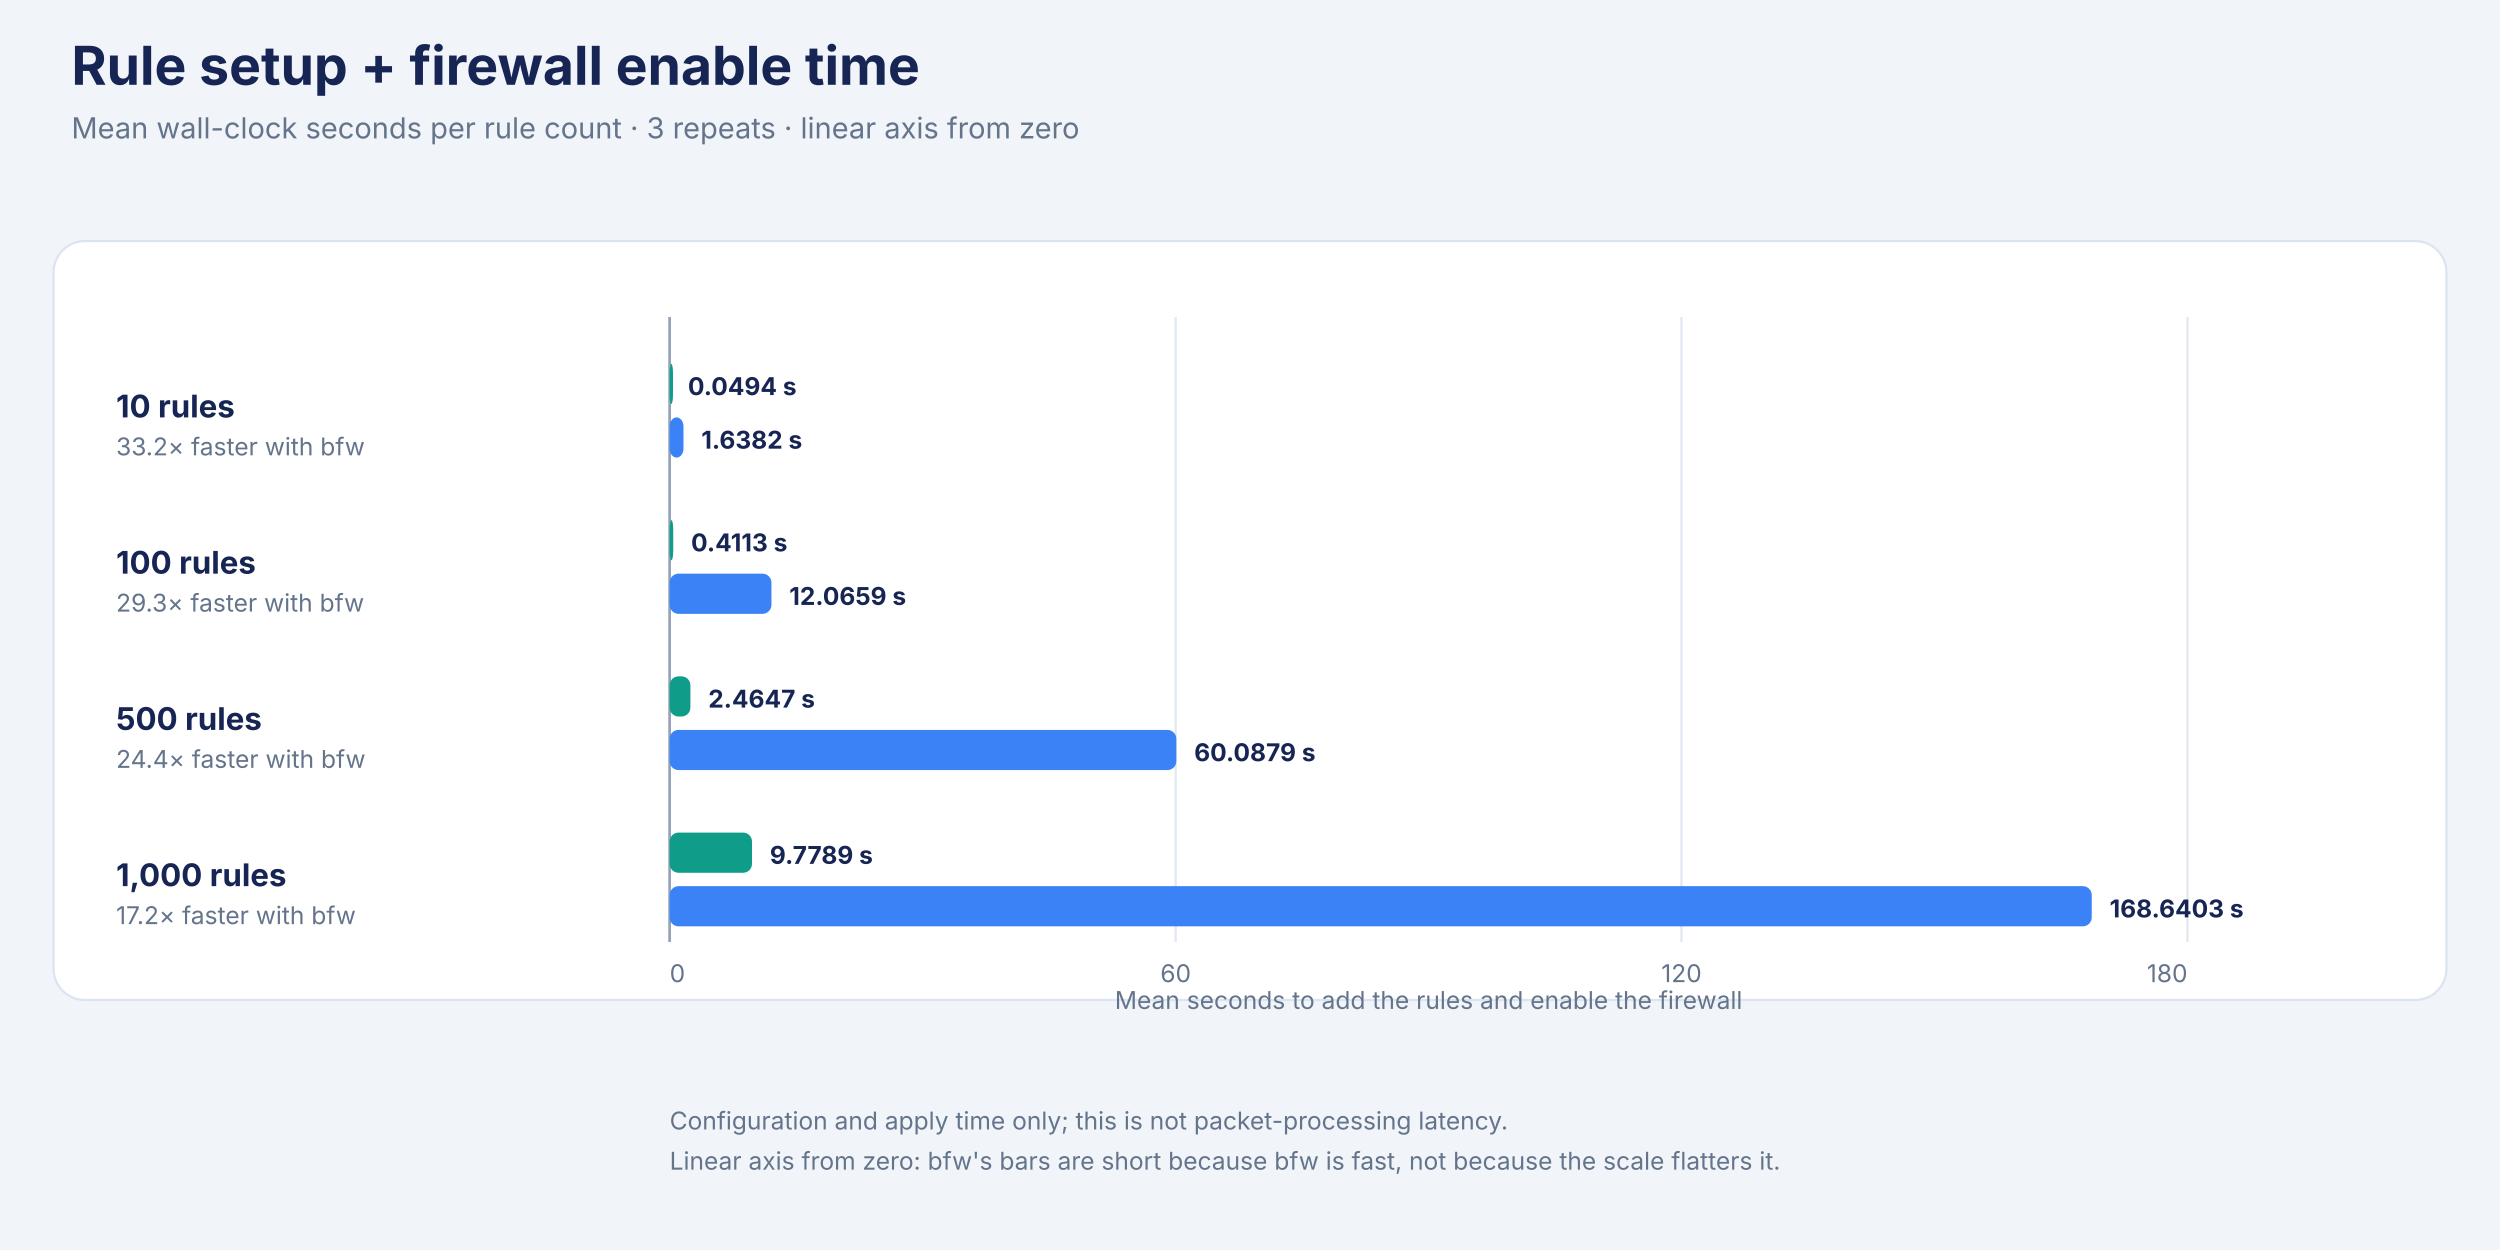
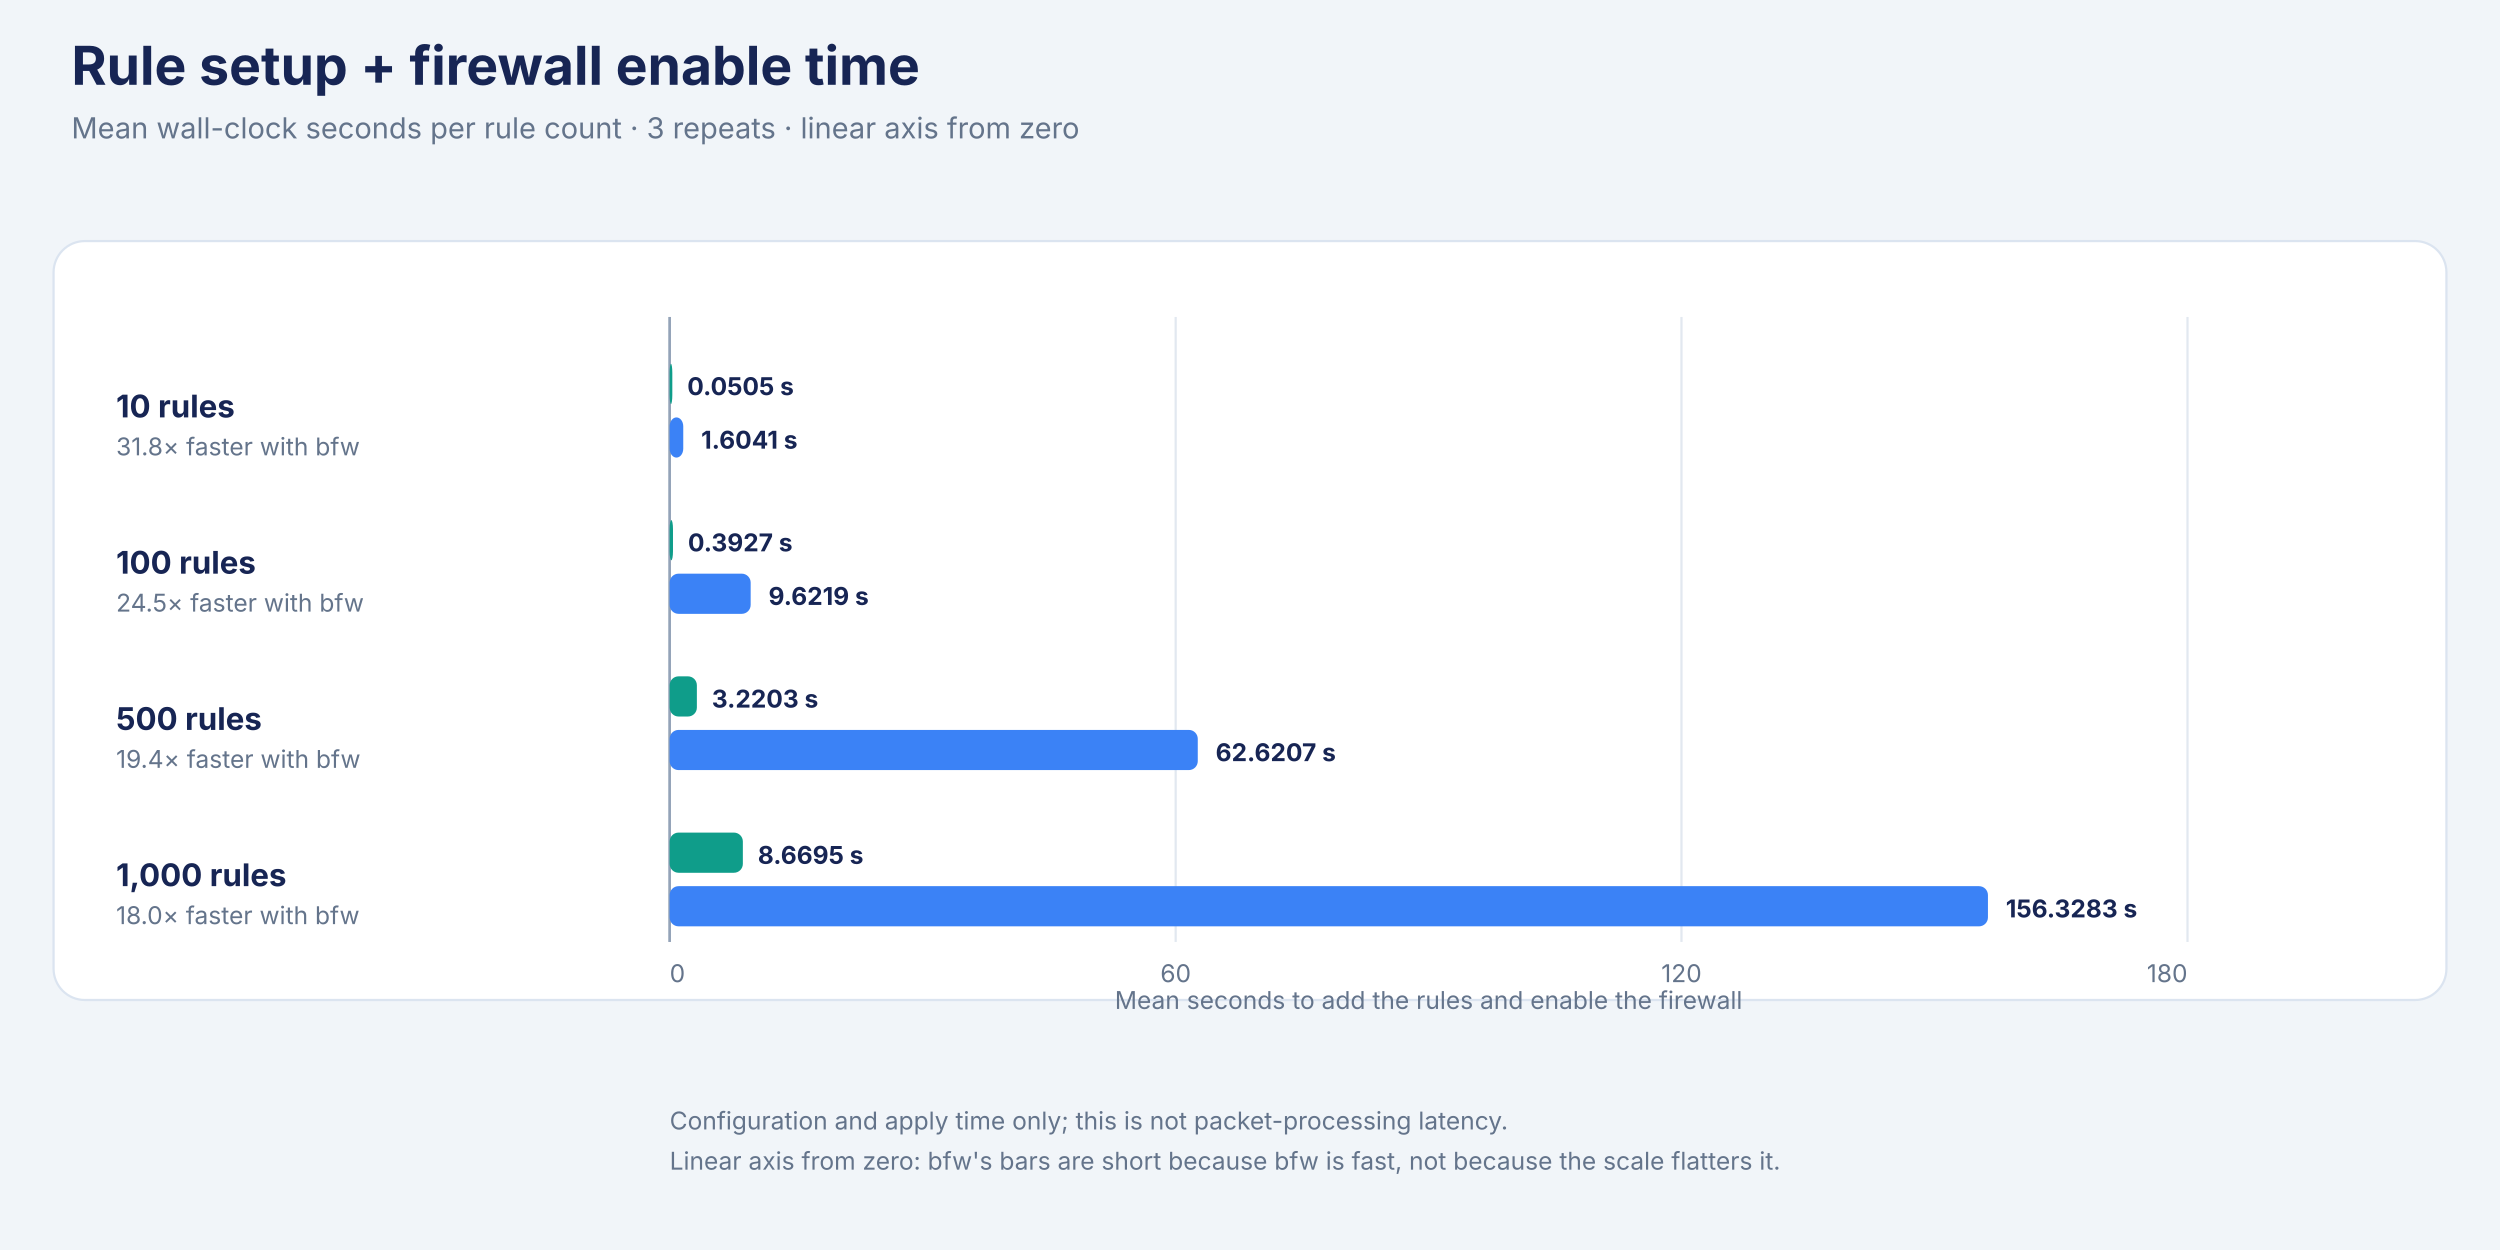
<svg xmlns="http://www.w3.org/2000/svg" width="1120" height="560" viewBox="0 0 1120 560" role="img" aria-labelledby="title desc">
  <style>
    text { font-family: Inter, ui-sans-serif, system-ui, -apple-system, "Segoe UI", sans-serif; fill: #172554; }
    .muted { fill: #64748b; }
    .panel { fill: #ffffff; stroke: #dbe4f0; stroke-width: 1; }
    .grid { stroke: #e2e8f0; stroke-width: 1; }
    .axis { stroke: #94a3b8; stroke-width: 1.2; }
    .parity { stroke: #334155; stroke-width: 1.4; stroke-dasharray: 5 4; }
    .base { fill: #64748b; }
    .bfw { fill: #0f9d8a; }
    .ufw { fill: #3b82f6; }
    .peak { fill-opacity: 0.42; }
+     .prev { fill: #cbd5e1; }
  </style>
  <rect width="1120" height="560" fill="#f1f5f9" />
  <text x="32" y="38" font-size="24" font-weight="700">Rule setup + firewall enable time</text>
  <text x="32" y="62" font-size="13" class="muted">Mean wall-clock seconds per rule count · 3 repeats · linear axis from zero</text>
  <rect class="panel" x="24" y="108" width="1072" height="340" rx="14" />
  <line class="grid" x1="300.0" y1="142" x2="300.0" y2="422" />
  <text x="300.0" y="440" text-anchor="start" font-size="11" class="muted">0</text>
  <line class="grid" x1="526.7" y1="142" x2="526.7" y2="422" />
  <text x="526.7" y="440" text-anchor="middle" font-size="11" class="muted">60</text>
  <line class="grid" x1="753.3" y1="142" x2="753.3" y2="422" />
  <text x="753.3" y="440" text-anchor="middle" font-size="11" class="muted">120</text>
  <line class="grid" x1="980.0" y1="142" x2="980.0" y2="422" />
  <text x="980.0" y="440" text-anchor="end" font-size="11" class="muted">180</text>
  <line class="axis" x1="300" y1="142" x2="300" y2="422" />
  <text x="52" y="187.0" font-size="14" font-weight="650">10 rules</text>
-   <text x="52" y="204.0" font-size="11" class="muted">33.2× faster with bfw</text>
-   <rect class="bfw" x="300" y="163.0" width="1.5" height="18" rx="4" />
-   <text x="308.2" y="177.0" font-size="11" font-weight="650" fill="#0f9d8a">0.0494 s</text>
-   <rect class="ufw" x="300" y="187.0" width="6.2" height="18" rx="4" />
-   <text x="314.2" y="201.0" font-size="11" font-weight="650" fill="#3b82f6">1.6382 s</text>
+   <text x="52" y="204.0" font-size="11" class="muted">31.8× faster with bfw</text>
+   <rect class="bfw" x="300" y="163" width="1.2" height="18" rx="4" />
+   <text x="307.9" y="177.0" font-size="11" font-weight="650" fill="#0f9d8a">0.0505 s</text>
+   <rect class="ufw" x="300" y="187" width="6.1" height="18" rx="4" />
+   <text x="314.1" y="201.0" font-size="11" font-weight="650" fill="#3b82f6">1.6041 s</text>
  <text x="52" y="257.0" font-size="14" font-weight="650">100 rules</text>
-   <text x="52" y="274.0" font-size="11" class="muted">29.3× faster with bfw</text>
-   <rect class="bfw" x="300" y="233.0" width="1.6" height="18" rx="4" />
-   <text x="309.6" y="247.0" font-size="11" font-weight="650" fill="#0f9d8a">0.4113 s</text>
-   <rect class="ufw" x="300" y="257.0" width="45.6" height="18" rx="4" />
-   <text x="353.6" y="271.0" font-size="11" font-weight="650" fill="#3b82f6">12.0659 s</text>
+   <text x="52" y="274.0" font-size="11" class="muted">24.5× faster with bfw</text>
+   <rect class="bfw" x="300" y="233" width="1.5" height="18" rx="4" />
+   <text x="308.2" y="247.0" font-size="11" font-weight="650" fill="#0f9d8a">0.3927 s</text>
+   <rect class="ufw" x="300" y="257" width="36.3" height="18" rx="4" />
+   <text x="344.3" y="271.0" font-size="11" font-weight="650" fill="#3b82f6">9.6219 s</text>
  <text x="52" y="327.0" font-size="14" font-weight="650">500 rules</text>
-   <text x="52" y="344.0" font-size="11" class="muted">24.4× faster with bfw</text>
-   <rect class="bfw" x="300" y="303.0" width="9.3" height="18" rx="4" />
-   <text x="317.3" y="317.0" font-size="11" font-weight="650" fill="#0f9d8a">2.4647 s</text>
-   <rect class="ufw" x="300" y="327.0" width="227.0" height="18" rx="4" />
-   <text x="535.0" y="341.0" font-size="11" font-weight="650" fill="#3b82f6">60.0879 s</text>
+   <text x="52" y="344.0" font-size="11" class="muted">19.4× faster with bfw</text>
+   <rect class="bfw" x="300" y="303" width="12.2" height="18" rx="4" />
+   <text x="318.9" y="317.0" font-size="11" font-weight="650" fill="#0f9d8a">3.2203 s</text>
+   <rect class="ufw" x="300" y="327" width="236.6" height="18" rx="4" />
+   <text x="544.6" y="341.0" font-size="11" font-weight="650" fill="#3b82f6">62.6207 s</text>
  <text x="52" y="397.0" font-size="14" font-weight="650">1,000 rules</text>
-   <text x="52" y="414.0" font-size="11" class="muted">17.2× faster with bfw</text>
-   <rect class="bfw" x="300" y="373.0" width="36.9" height="18" rx="4" />
-   <text x="344.9" y="387.0" font-size="11" font-weight="650" fill="#0f9d8a">9.7789 s</text>
-   <rect class="ufw" x="300" y="397.0" width="637.1" height="18" rx="4" />
-   <text x="945.1" y="411.0" font-size="11" font-weight="650" fill="#3b82f6">168.6403 s</text>
+   <text x="52" y="414.0" font-size="11" class="muted">18.0× faster with bfw</text>
+   <rect class="bfw" x="300" y="373" width="32.8" height="18" rx="4" />
+   <text x="339.5" y="387.0" font-size="11" font-weight="650" fill="#0f9d8a">8.6695 s</text>
+   <rect class="ufw" x="300" y="397" width="590.6" height="18" rx="4" />
+   <text x="898.6" y="411.0" font-size="11" font-weight="650" fill="#3b82f6">156.3283 s</text>
  <text x="640" y="452" text-anchor="middle" font-size="11" class="muted">Mean seconds to add the rules and enable the firewall</text>
  <text x="300" y="506" font-size="11" class="muted">Configuration and apply time only; this is not packet-processing latency.</text>
  <text x="300" y="524" font-size="11" class="muted">Linear axis from zero: bfw's bars are short because bfw is fast, not because the scale flatters it.</text>
</svg>
